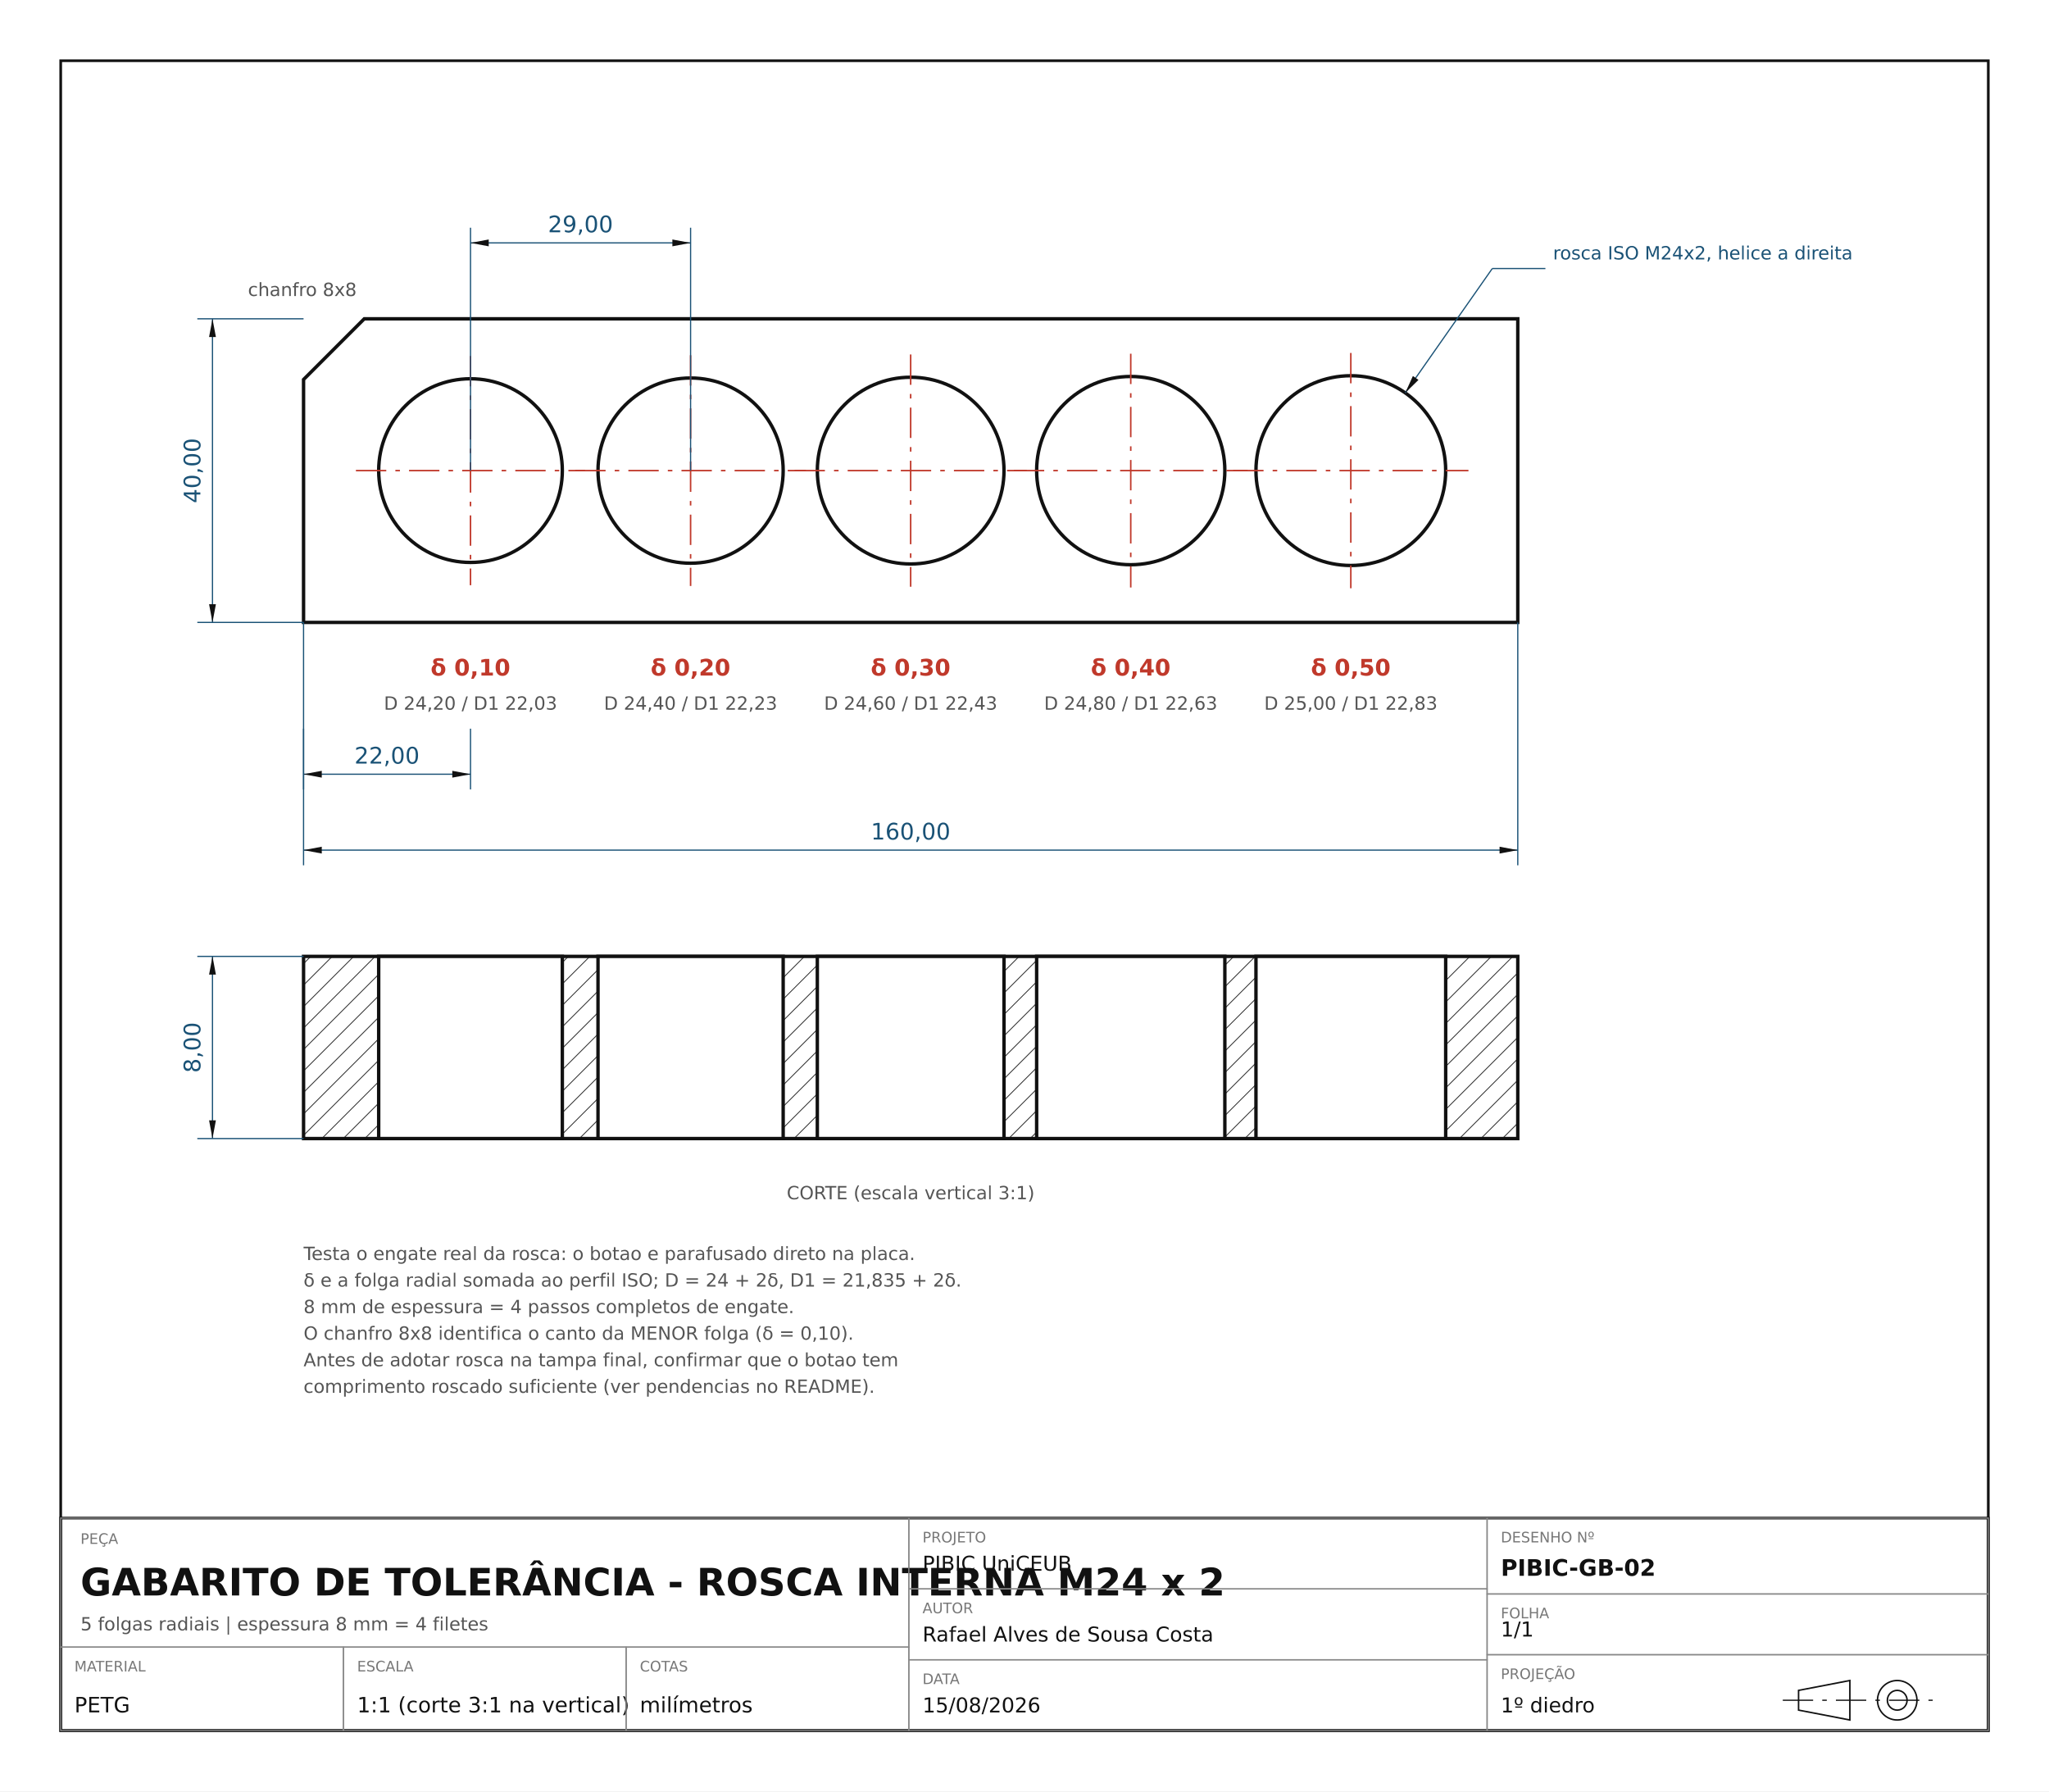
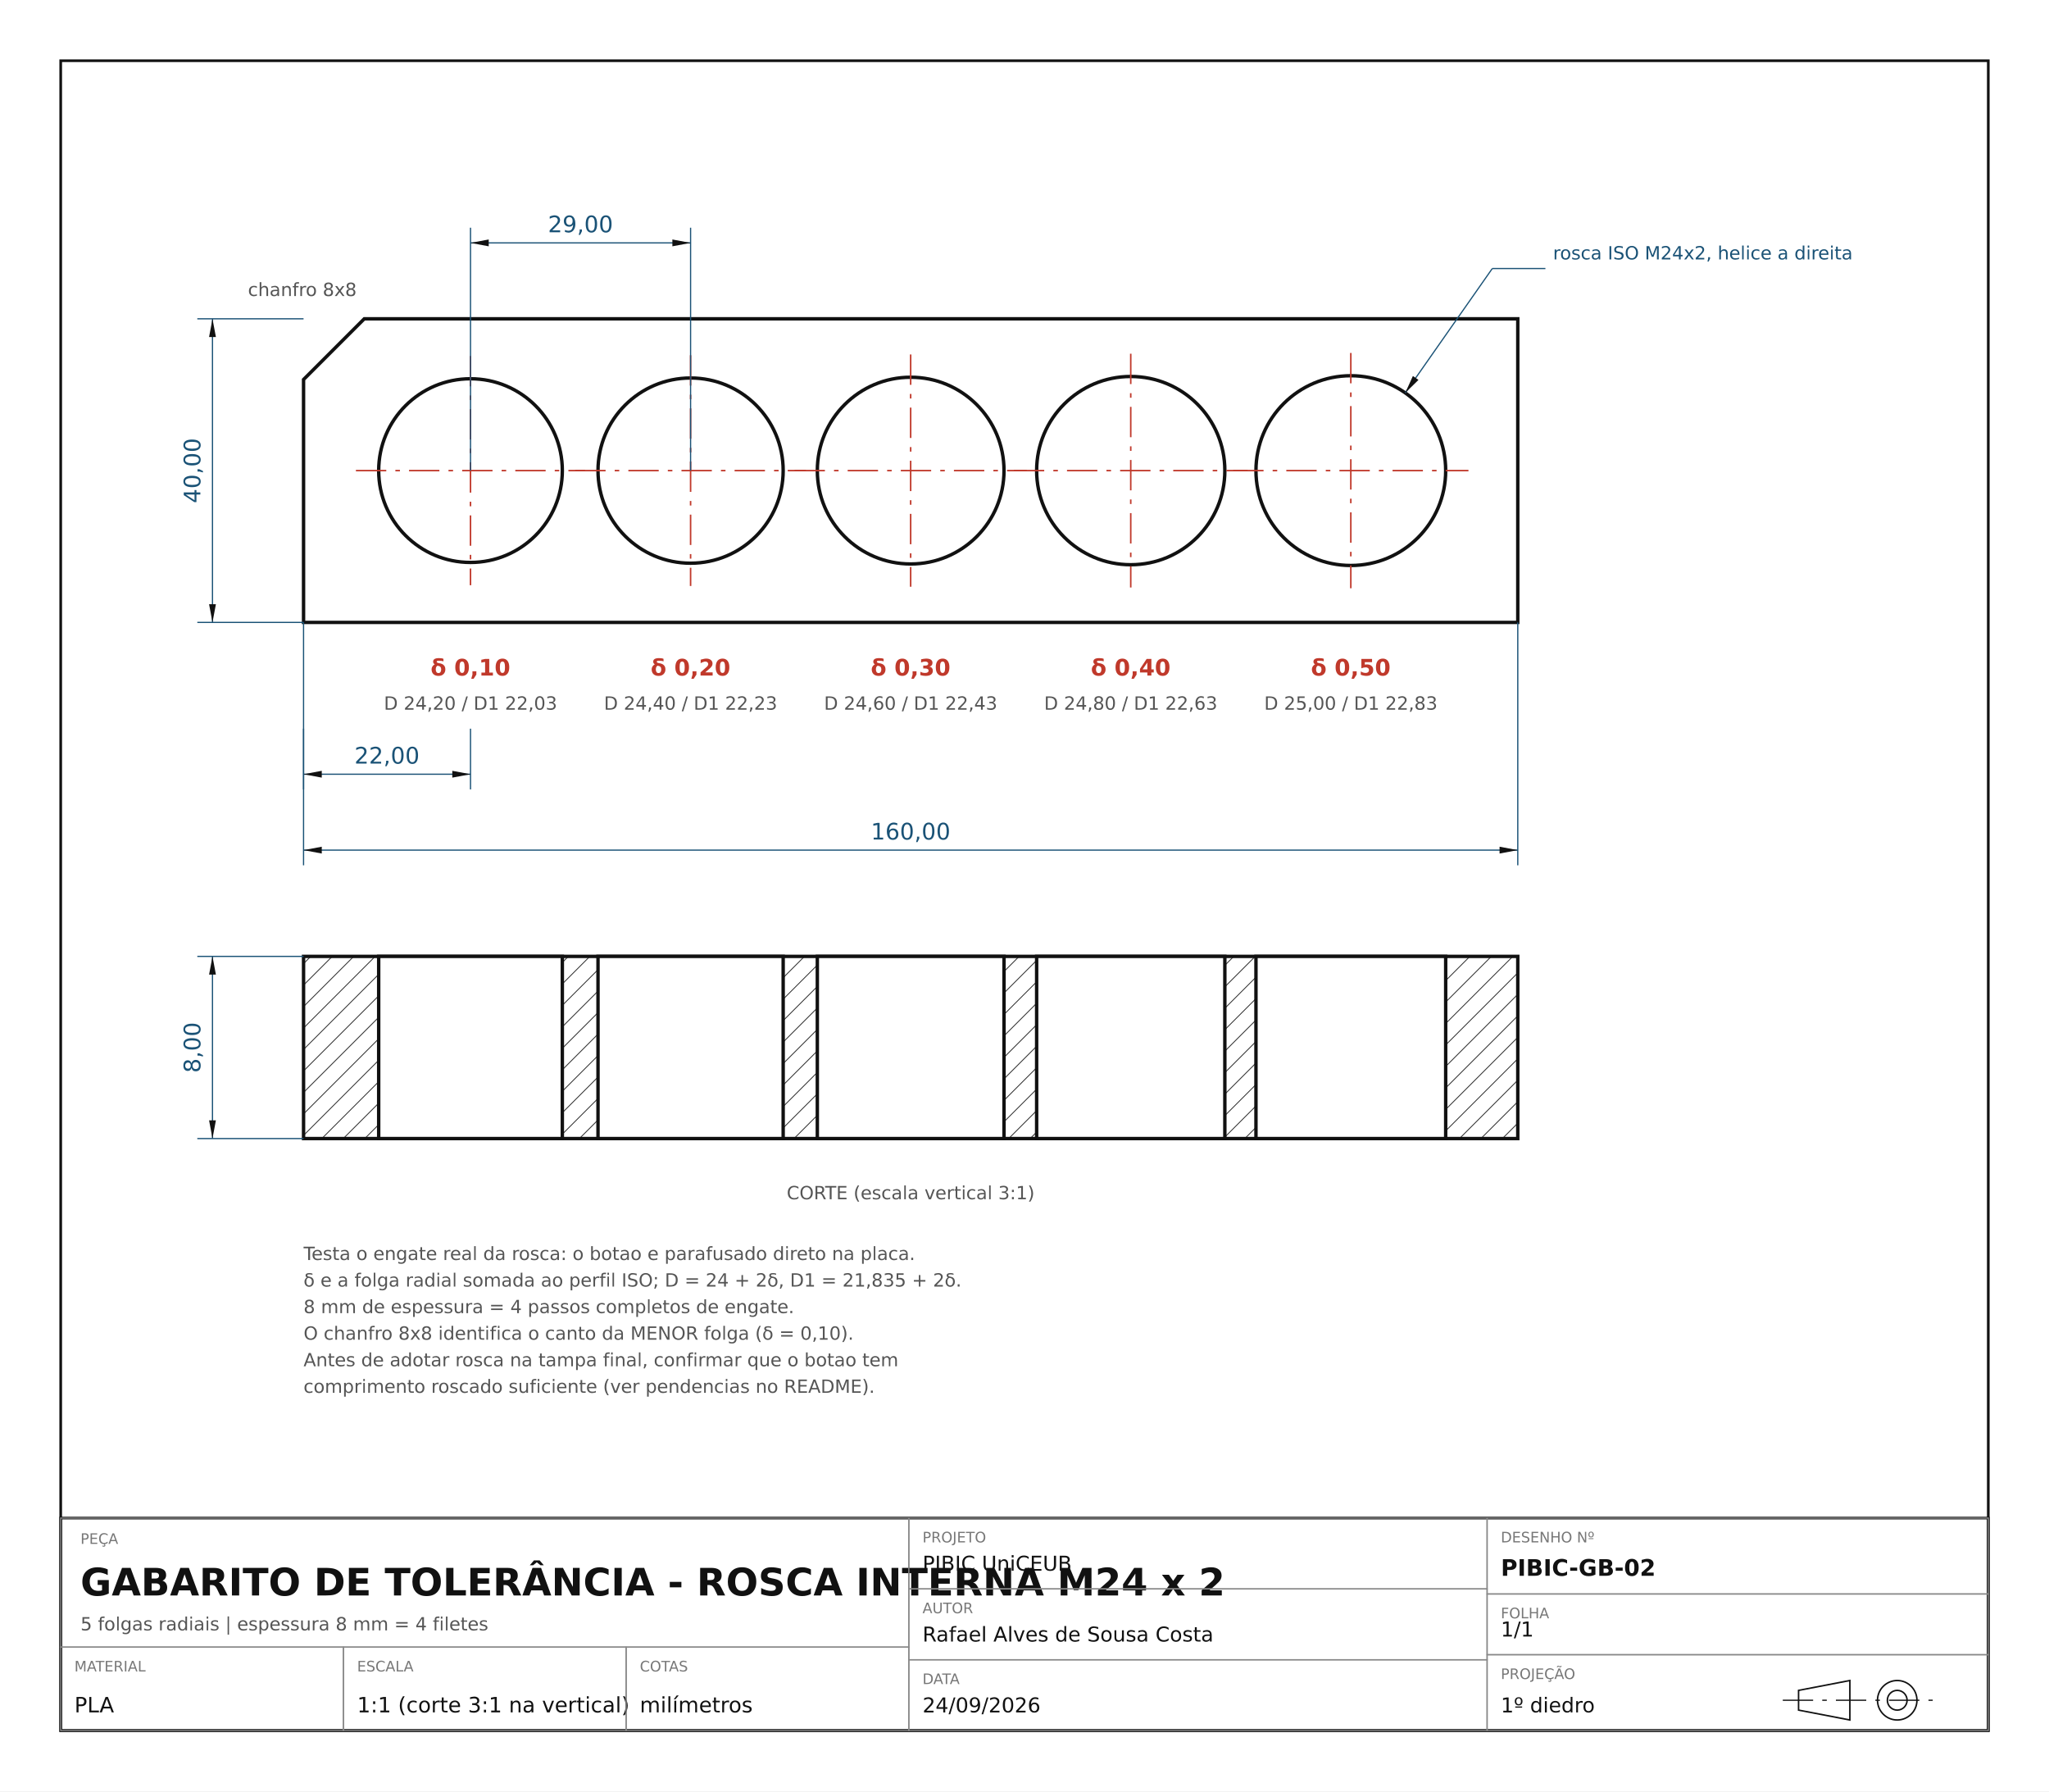
<svg xmlns="http://www.w3.org/2000/svg" width="270.0mm" height="236.0mm" viewBox="0 0 270.0 236.0">
  <rect width="270.0" height="236.0" fill="#fff" />
  <polygon points="48.000,42.000 200.000,42.000 200.000,82.000 40.000,82.000 40.000,50.000" fill="none" stroke="#111" stroke-width="0.45" />
  <circle cx="62.000" cy="62.000" r="12.100" fill="none" stroke="#111" stroke-width="0.45" />
  <line x1="46.900" y1="62.000" x2="77.100" y2="62.000" stroke="#c0392b" stroke-width="0.2" stroke-dasharray="4,1.2,0.6,1.2" />
  <line x1="62.000" y1="46.900" x2="62.000" y2="77.100" stroke="#c0392b" stroke-width="0.2" stroke-dasharray="4,1.2,0.6,1.2" />
  <text x="62.000" y="89.000" font-family="DejaVu Sans, Arial, sans-serif" font-size="3.0" font-weight="bold" fill="#c0392b" text-anchor="middle">δ 0,10</text>
  <text x="62.000" y="93.500" font-family="DejaVu Sans, Arial, sans-serif" font-size="2.4" font-weight="normal" fill="#555" text-anchor="middle">D 24,20 / D1 22,03</text>
  <circle cx="91.000" cy="62.000" r="12.200" fill="none" stroke="#111" stroke-width="0.45" />
  <line x1="75.800" y1="62.000" x2="106.200" y2="62.000" stroke="#c0392b" stroke-width="0.2" stroke-dasharray="4,1.2,0.6,1.2" />
  <line x1="91.000" y1="46.800" x2="91.000" y2="77.200" stroke="#c0392b" stroke-width="0.2" stroke-dasharray="4,1.2,0.6,1.2" />
  <text x="91.000" y="89.000" font-family="DejaVu Sans, Arial, sans-serif" font-size="3.0" font-weight="bold" fill="#c0392b" text-anchor="middle">δ 0,20</text>
  <text x="91.000" y="93.500" font-family="DejaVu Sans, Arial, sans-serif" font-size="2.4" font-weight="normal" fill="#555" text-anchor="middle">D 24,40 / D1 22,23</text>
  <circle cx="120.000" cy="62.000" r="12.300" fill="none" stroke="#111" stroke-width="0.45" />
  <line x1="104.700" y1="62.000" x2="135.300" y2="62.000" stroke="#c0392b" stroke-width="0.2" stroke-dasharray="4,1.2,0.6,1.2" />
  <line x1="120.000" y1="46.700" x2="120.000" y2="77.300" stroke="#c0392b" stroke-width="0.2" stroke-dasharray="4,1.2,0.6,1.2" />
  <text x="120.000" y="89.000" font-family="DejaVu Sans, Arial, sans-serif" font-size="3.0" font-weight="bold" fill="#c0392b" text-anchor="middle">δ 0,30</text>
  <text x="120.000" y="93.500" font-family="DejaVu Sans, Arial, sans-serif" font-size="2.4" font-weight="normal" fill="#555" text-anchor="middle">D 24,60 / D1 22,43</text>
  <circle cx="149.000" cy="62.000" r="12.400" fill="none" stroke="#111" stroke-width="0.45" />
  <line x1="133.600" y1="62.000" x2="164.400" y2="62.000" stroke="#c0392b" stroke-width="0.2" stroke-dasharray="4,1.2,0.6,1.2" />
  <line x1="149.000" y1="46.600" x2="149.000" y2="77.400" stroke="#c0392b" stroke-width="0.2" stroke-dasharray="4,1.2,0.6,1.2" />
  <text x="149.000" y="89.000" font-family="DejaVu Sans, Arial, sans-serif" font-size="3.0" font-weight="bold" fill="#c0392b" text-anchor="middle">δ 0,40</text>
  <text x="149.000" y="93.500" font-family="DejaVu Sans, Arial, sans-serif" font-size="2.4" font-weight="normal" fill="#555" text-anchor="middle">D 24,80 / D1 22,63</text>
  <circle cx="178.000" cy="62.000" r="12.500" fill="none" stroke="#111" stroke-width="0.45" />
  <line x1="162.500" y1="62.000" x2="193.500" y2="62.000" stroke="#c0392b" stroke-width="0.2" stroke-dasharray="4,1.2,0.6,1.2" />
  <line x1="178.000" y1="46.500" x2="178.000" y2="77.500" stroke="#c0392b" stroke-width="0.2" stroke-dasharray="4,1.2,0.6,1.2" />
  <text x="178.000" y="89.000" font-family="DejaVu Sans, Arial, sans-serif" font-size="3.0" font-weight="bold" fill="#c0392b" text-anchor="middle">δ 0,50</text>
  <text x="178.000" y="93.500" font-family="DejaVu Sans, Arial, sans-serif" font-size="2.4" font-weight="normal" fill="#555" text-anchor="middle">D 25,00 / D1 22,83</text>
  <line x1="62.000" y1="62.000" x2="62.000" y2="30.000" stroke="#1a5276" stroke-width="0.16" />
  <line x1="91.000" y1="62.000" x2="91.000" y2="30.000" stroke="#1a5276" stroke-width="0.16" />
  <line x1="62.000" y1="32.000" x2="91.000" y2="32.000" stroke="#1a5276" stroke-width="0.16" />
  <polygon points="62.000,32.000 64.400,31.550 64.400,32.450" fill="#111" />
  <polygon points="91.000,32.000 88.600,32.450 88.600,31.550" fill="#111" />
  <text x="76.500" y="30.600" font-family="DejaVu Sans, Arial, sans-serif" font-size="3.0" font-weight="normal" fill="#1a5276" text-anchor="middle">29,00</text>
  <line x1="40.000" y1="82.000" x2="40.000" y2="114.000" stroke="#1a5276" stroke-width="0.16" />
  <line x1="200.000" y1="82.000" x2="200.000" y2="114.000" stroke="#1a5276" stroke-width="0.16" />
  <line x1="40.000" y1="112.000" x2="200.000" y2="112.000" stroke="#1a5276" stroke-width="0.16" />
  <polygon points="40.000,112.000 42.400,111.550 42.400,112.450" fill="#111" />
  <polygon points="200.000,112.000 197.600,112.450 197.600,111.550" fill="#111" />
  <text x="120.000" y="110.600" font-family="DejaVu Sans, Arial, sans-serif" font-size="3.0" font-weight="normal" fill="#1a5276" text-anchor="middle">160,00</text>
  <line x1="40.000" y1="96.000" x2="40.000" y2="104.000" stroke="#1a5276" stroke-width="0.16" />
  <line x1="62.000" y1="96.000" x2="62.000" y2="104.000" stroke="#1a5276" stroke-width="0.16" />
  <line x1="40.000" y1="102.000" x2="62.000" y2="102.000" stroke="#1a5276" stroke-width="0.16" />
  <polygon points="40.000,102.000 42.400,101.550 42.400,102.450" fill="#111" />
  <polygon points="62.000,102.000 59.600,102.450 59.600,101.550" fill="#111" />
  <text x="51.000" y="100.600" font-family="DejaVu Sans, Arial, sans-serif" font-size="3.0" font-weight="normal" fill="#1a5276" text-anchor="middle">22,00</text>
  <line x1="40.000" y1="42.000" x2="26.000" y2="42.000" stroke="#1a5276" stroke-width="0.16" />
  <line x1="40.000" y1="82.000" x2="26.000" y2="82.000" stroke="#1a5276" stroke-width="0.16" />
  <line x1="28.000" y1="42.000" x2="28.000" y2="82.000" stroke="#1a5276" stroke-width="0.16" />
  <polygon points="28.000,42.000 28.450,44.400 27.550,44.400" fill="#111" />
  <polygon points="28.000,82.000 27.550,79.600 28.450,79.600" fill="#111" />
  <text x="26.400" y="62.000" font-family="DejaVu Sans, Arial, sans-serif" font-size="3.0" font-weight="normal" fill="#1a5276" text-anchor="middle" transform="rotate(-90 26.400 62.000)">40,00</text>
  <text x="47.000" y="39.000" font-family="DejaVu Sans, Arial, sans-serif" font-size="2.4" font-weight="normal" fill="#555" text-anchor="end">chanfro 8x8</text>
  <line x1="185.170" y1="51.761" x2="196.641" y2="35.378" stroke="#1a5276" stroke-width="0.16" />
  <line x1="196.641" y1="35.378" x2="203.641" y2="35.378" stroke="#1a5276" stroke-width="0.16" />
  <polygon points="185.170,51.761 186.178,49.537 186.915,50.053" fill="#111" />
  <text x="204.641" y="34.178" font-family="DejaVu Sans, Arial, sans-serif" font-size="2.4" font-weight="normal" fill="#1a5276" text-anchor="start">rosca ISO M24x2, helice a direita</text>
  <defs>
    <pattern id="h55" width="2.0" height="2.0" patternTransform="rotate(45)" patternUnits="userSpaceOnUse">
      <line x1="0" y1="0" x2="0" y2="2.0" stroke="#111" stroke-width="0.18" />
    </pattern>
  </defs>
  <rect x="40.000" y="126.000" width="160.000" height="24.000" fill="url(#h55)" stroke="#111" stroke-width="0.45" />
  <rect x="49.900" y="126.000" width="24.200" height="24.000" fill="#fff" stroke="#111" stroke-width="0.45" />
  <rect x="78.800" y="126.000" width="24.400" height="24.000" fill="#fff" stroke="#111" stroke-width="0.45" />
  <rect x="107.700" y="126.000" width="24.600" height="24.000" fill="#fff" stroke="#111" stroke-width="0.45" />
  <rect x="136.600" y="126.000" width="24.800" height="24.000" fill="#fff" stroke="#111" stroke-width="0.45" />
  <rect x="165.500" y="126.000" width="25.000" height="24.000" fill="#fff" stroke="#111" stroke-width="0.45" />
  <line x1="40.000" y1="126.000" x2="26.000" y2="126.000" stroke="#1a5276" stroke-width="0.16" />
  <line x1="40.000" y1="150.000" x2="26.000" y2="150.000" stroke="#1a5276" stroke-width="0.16" />
  <line x1="28.000" y1="126.000" x2="28.000" y2="150.000" stroke="#1a5276" stroke-width="0.16" />
  <polygon points="28.000,126.000 28.450,128.400 27.550,128.400" fill="#111" />
  <polygon points="28.000,150.000 27.550,147.600 28.450,147.600" fill="#111" />
  <text x="26.400" y="138.000" font-family="DejaVu Sans, Arial, sans-serif" font-size="3.0" font-weight="normal" fill="#1a5276" text-anchor="middle" transform="rotate(-90 26.400 138.000)">8,00</text>
  <text x="120.000" y="158.000" font-family="DejaVu Sans, Arial, sans-serif" font-size="2.4" font-weight="normal" fill="#555" text-anchor="middle">CORTE   (escala vertical 3:1)</text>
  <text x="40.000" y="166.000" font-family="DejaVu Sans, Arial, sans-serif" font-size="2.4" font-weight="normal" fill="#555" text-anchor="start">Testa o engate real da rosca: o botao e parafusado direto na placa.</text>
  <text x="40.000" y="169.500" font-family="DejaVu Sans, Arial, sans-serif" font-size="2.4" font-weight="normal" fill="#555" text-anchor="start">δ e a folga radial somada ao perfil ISO; D = 24 + 2δ, D1 = 21,835 + 2δ.</text>
  <text x="40.000" y="173.000" font-family="DejaVu Sans, Arial, sans-serif" font-size="2.4" font-weight="normal" fill="#555" text-anchor="start">8 mm de espessura = 4 passos completos de engate.</text>
  <text x="40.000" y="176.500" font-family="DejaVu Sans, Arial, sans-serif" font-size="2.4" font-weight="normal" fill="#555" text-anchor="start">O chanfro 8x8 identifica o canto da MENOR folga (δ = 0,10).</text>
  <text x="40.000" y="180.000" font-family="DejaVu Sans, Arial, sans-serif" font-size="2.4" font-weight="normal" fill="#555" text-anchor="start">Antes de adotar rosca na tampa final, confirmar que o botao tem</text>
  <text x="40.000" y="183.500" font-family="DejaVu Sans, Arial, sans-serif" font-size="2.4" font-weight="normal" fill="#555" text-anchor="start">comprimento roscado suficiente (ver pendencias no README).</text>
  <rect x="8.000" y="8.000" width="254.000" height="220.000" fill="none" stroke="#111" stroke-width="0.35" />
  <rect x="8.000" y="200.000" width="254.000" height="28.000" fill="none" stroke="#111" stroke-width="0.35" />
  <rect x="8.000" y="200.000" width="111.760" height="17.000" fill="none" stroke="#888" stroke-width="0.16" />
  <text x="10.600" y="203.400" font-family="DejaVu Sans, Arial, sans-serif" font-size="1.9" font-weight="normal" fill="#777" text-anchor="start">PEÇA</text>
  <text x="10.600" y="210.200" font-family="DejaVu Sans, Arial, sans-serif" font-size="5.0" font-weight="bold" fill="#111" text-anchor="start">GABARITO DE TOLERÂNCIA - ROSCA INTERNA M24 x 2</text>
  <text x="10.600" y="214.800" font-family="DejaVu Sans, Arial, sans-serif" font-size="2.4" font-weight="normal" fill="#555" text-anchor="start">5 folgas radiais | espessura 8 mm = 4 filetes</text>
  <rect x="8.000" y="217.000" width="37.253" height="11.000" fill="none" stroke="#888" stroke-width="0.16" />
  <text x="9.800" y="220.200" font-family="DejaVu Sans, Arial, sans-serif" font-size="1.9" font-weight="normal" fill="#777" text-anchor="start">MATERIAL</text>
-   <text x="9.800" y="225.600" font-family="DejaVu Sans, Arial, sans-serif" font-size="2.8" font-weight="normal" fill="#111" text-anchor="start">PETG</text>
+   <text x="9.800" y="225.600" font-family="DejaVu Sans, Arial, sans-serif" font-size="2.8" font-weight="normal" fill="#111" text-anchor="start">PLA</text>
  <rect x="45.253" y="217.000" width="37.253" height="11.000" fill="none" stroke="#888" stroke-width="0.16" />
  <text x="47.053" y="220.200" font-family="DejaVu Sans, Arial, sans-serif" font-size="1.9" font-weight="normal" fill="#777" text-anchor="start">ESCALA</text>
  <text x="47.053" y="225.600" font-family="DejaVu Sans, Arial, sans-serif" font-size="2.8" font-weight="normal" fill="#111" text-anchor="start">1:1 (corte 3:1 na vertical)</text>
  <rect x="82.507" y="217.000" width="37.253" height="11.000" fill="none" stroke="#888" stroke-width="0.16" />
  <text x="84.307" y="220.200" font-family="DejaVu Sans, Arial, sans-serif" font-size="1.9" font-weight="normal" fill="#777" text-anchor="start">COTAS</text>
  <text x="84.307" y="225.600" font-family="DejaVu Sans, Arial, sans-serif" font-size="2.8" font-weight="normal" fill="#111" text-anchor="start">milímetros</text>
  <rect x="119.760" y="200.000" width="76.200" height="9.333" fill="none" stroke="#888" stroke-width="0.16" />
  <text x="121.560" y="203.200" font-family="DejaVu Sans, Arial, sans-serif" font-size="1.9" font-weight="normal" fill="#777" text-anchor="start">PROJETO</text>
  <text x="121.560" y="206.933" font-family="DejaVu Sans, Arial, sans-serif" font-size="2.7" font-weight="normal" fill="#111" text-anchor="start">PIBIC UniCEUB</text>
  <rect x="119.760" y="209.333" width="76.200" height="9.333" fill="none" stroke="#888" stroke-width="0.16" />
  <text x="121.560" y="212.533" font-family="DejaVu Sans, Arial, sans-serif" font-size="1.9" font-weight="normal" fill="#777" text-anchor="start">AUTOR</text>
  <text x="121.560" y="216.267" font-family="DejaVu Sans, Arial, sans-serif" font-size="2.7" font-weight="normal" fill="#111" text-anchor="start">Rafael Alves de Sousa Costa</text>
  <rect x="119.760" y="218.667" width="76.200" height="9.333" fill="none" stroke="#888" stroke-width="0.16" />
  <text x="121.560" y="221.867" font-family="DejaVu Sans, Arial, sans-serif" font-size="1.9" font-weight="normal" fill="#777" text-anchor="start">DATA</text>
-   <text x="121.560" y="225.600" font-family="DejaVu Sans, Arial, sans-serif" font-size="2.7" font-weight="normal" fill="#111" text-anchor="start">15/08/2026</text>
+   <text x="121.560" y="225.600" font-family="DejaVu Sans, Arial, sans-serif" font-size="2.7" font-weight="normal" fill="#111" text-anchor="start">24/09/2026</text>
  <rect x="195.960" y="200.000" width="66.040" height="10.000" fill="none" stroke="#888" stroke-width="0.16" />
  <text x="197.760" y="203.200" font-family="DejaVu Sans, Arial, sans-serif" font-size="1.9" font-weight="normal" fill="#777" text-anchor="start">DESENHO Nº</text>
  <text x="197.760" y="207.600" font-family="DejaVu Sans, Arial, sans-serif" font-size="3.0" font-weight="bold" fill="#111" text-anchor="start">PIBIC-GB-02</text>
  <rect x="195.960" y="210.000" width="66.040" height="8.000" fill="none" stroke="#888" stroke-width="0.16" />
  <text x="197.760" y="213.200" font-family="DejaVu Sans, Arial, sans-serif" font-size="1.9" font-weight="normal" fill="#777" text-anchor="start">FOLHA</text>
  <text x="197.760" y="215.600" font-family="DejaVu Sans, Arial, sans-serif" font-size="2.7" font-weight="normal" fill="#111" text-anchor="start">1/1</text>
  <rect x="195.960" y="218.000" width="66.040" height="10.000" fill="none" stroke="#888" stroke-width="0.16" />
  <text x="197.760" y="221.200" font-family="DejaVu Sans, Arial, sans-serif" font-size="1.9" font-weight="normal" fill="#777" text-anchor="start">PROJEÇÃO</text>
  <text x="197.760" y="225.600" font-family="DejaVu Sans, Arial, sans-serif" font-size="2.7" font-weight="normal" fill="#111" text-anchor="start">1º diedro</text>
  <polygon points="237.000,222.700 243.760,221.400 243.760,226.600 237.000,225.300" fill="none" stroke="#111" stroke-width="0.2" />
  <circle cx="250.000" cy="224.000" r="2.600" fill="none" stroke="#111" stroke-width="0.2" />
  <circle cx="250.000" cy="224.000" r="1.300" fill="none" stroke="#111" stroke-width="0.2" />
  <line x1="234.920" y1="224.000" x2="254.680" y2="224.000" stroke="#111" stroke-width="0.16" stroke-dasharray="4,1.2,0.6,1.2" />
</svg>
